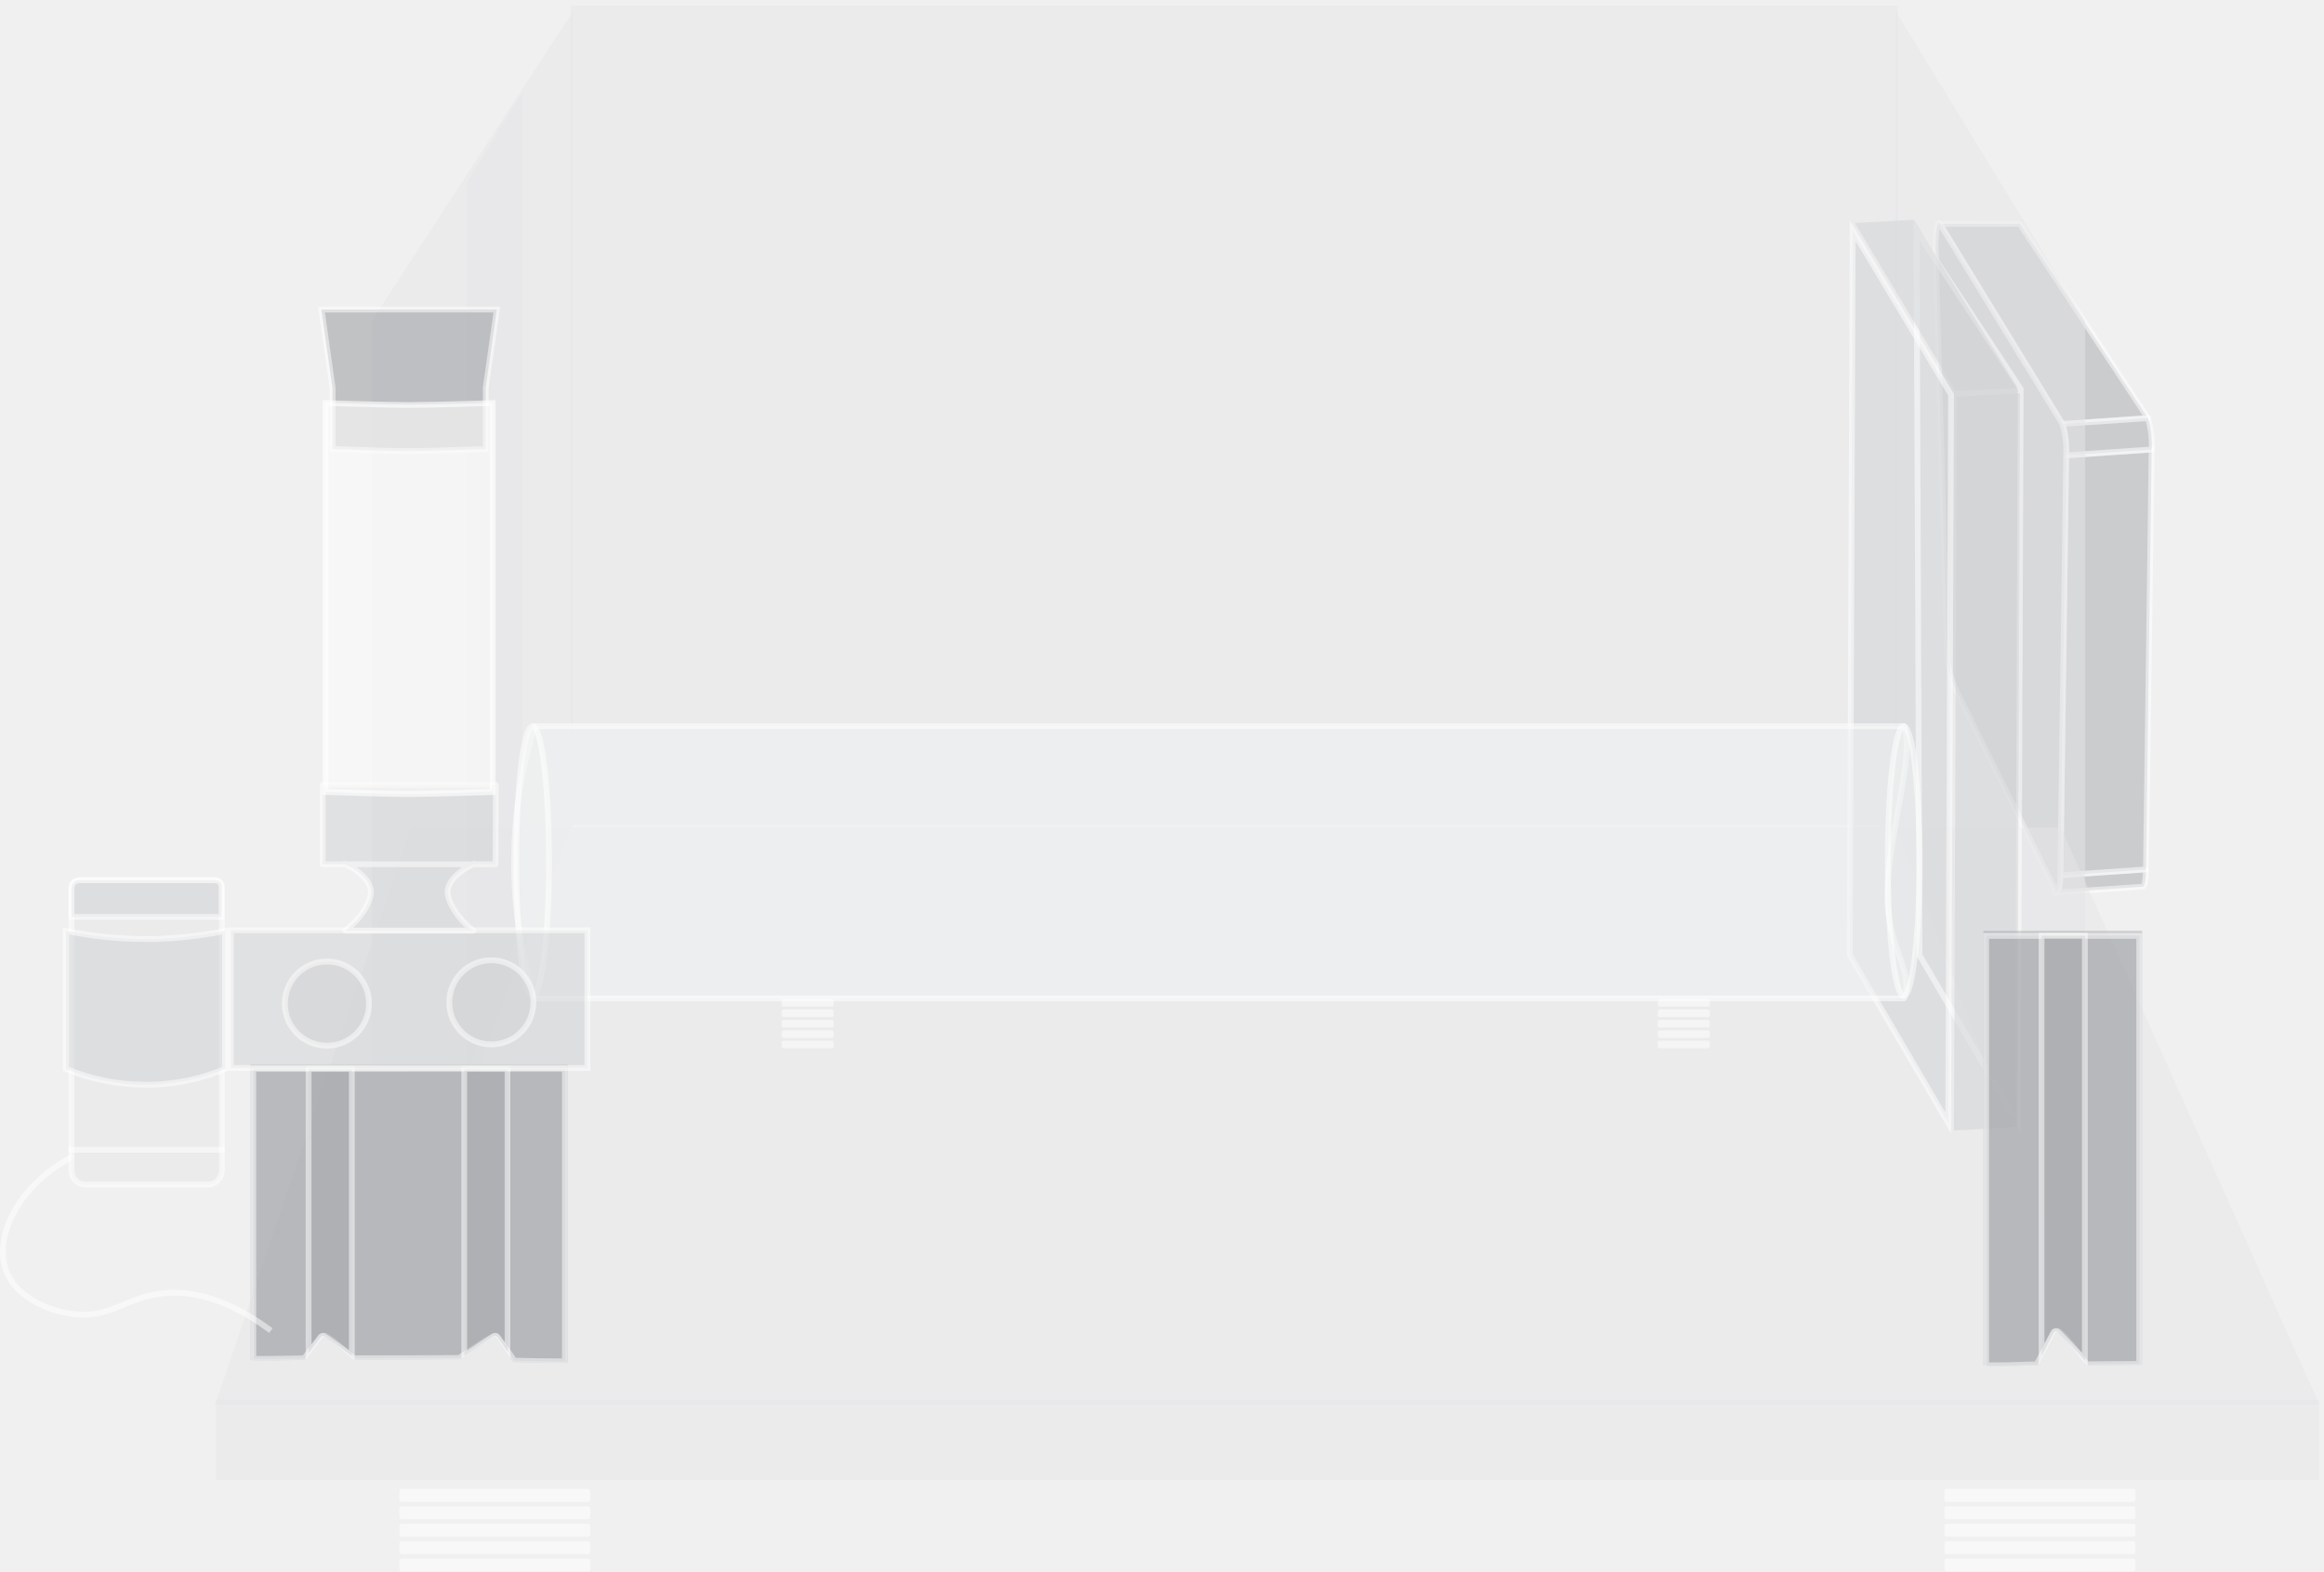
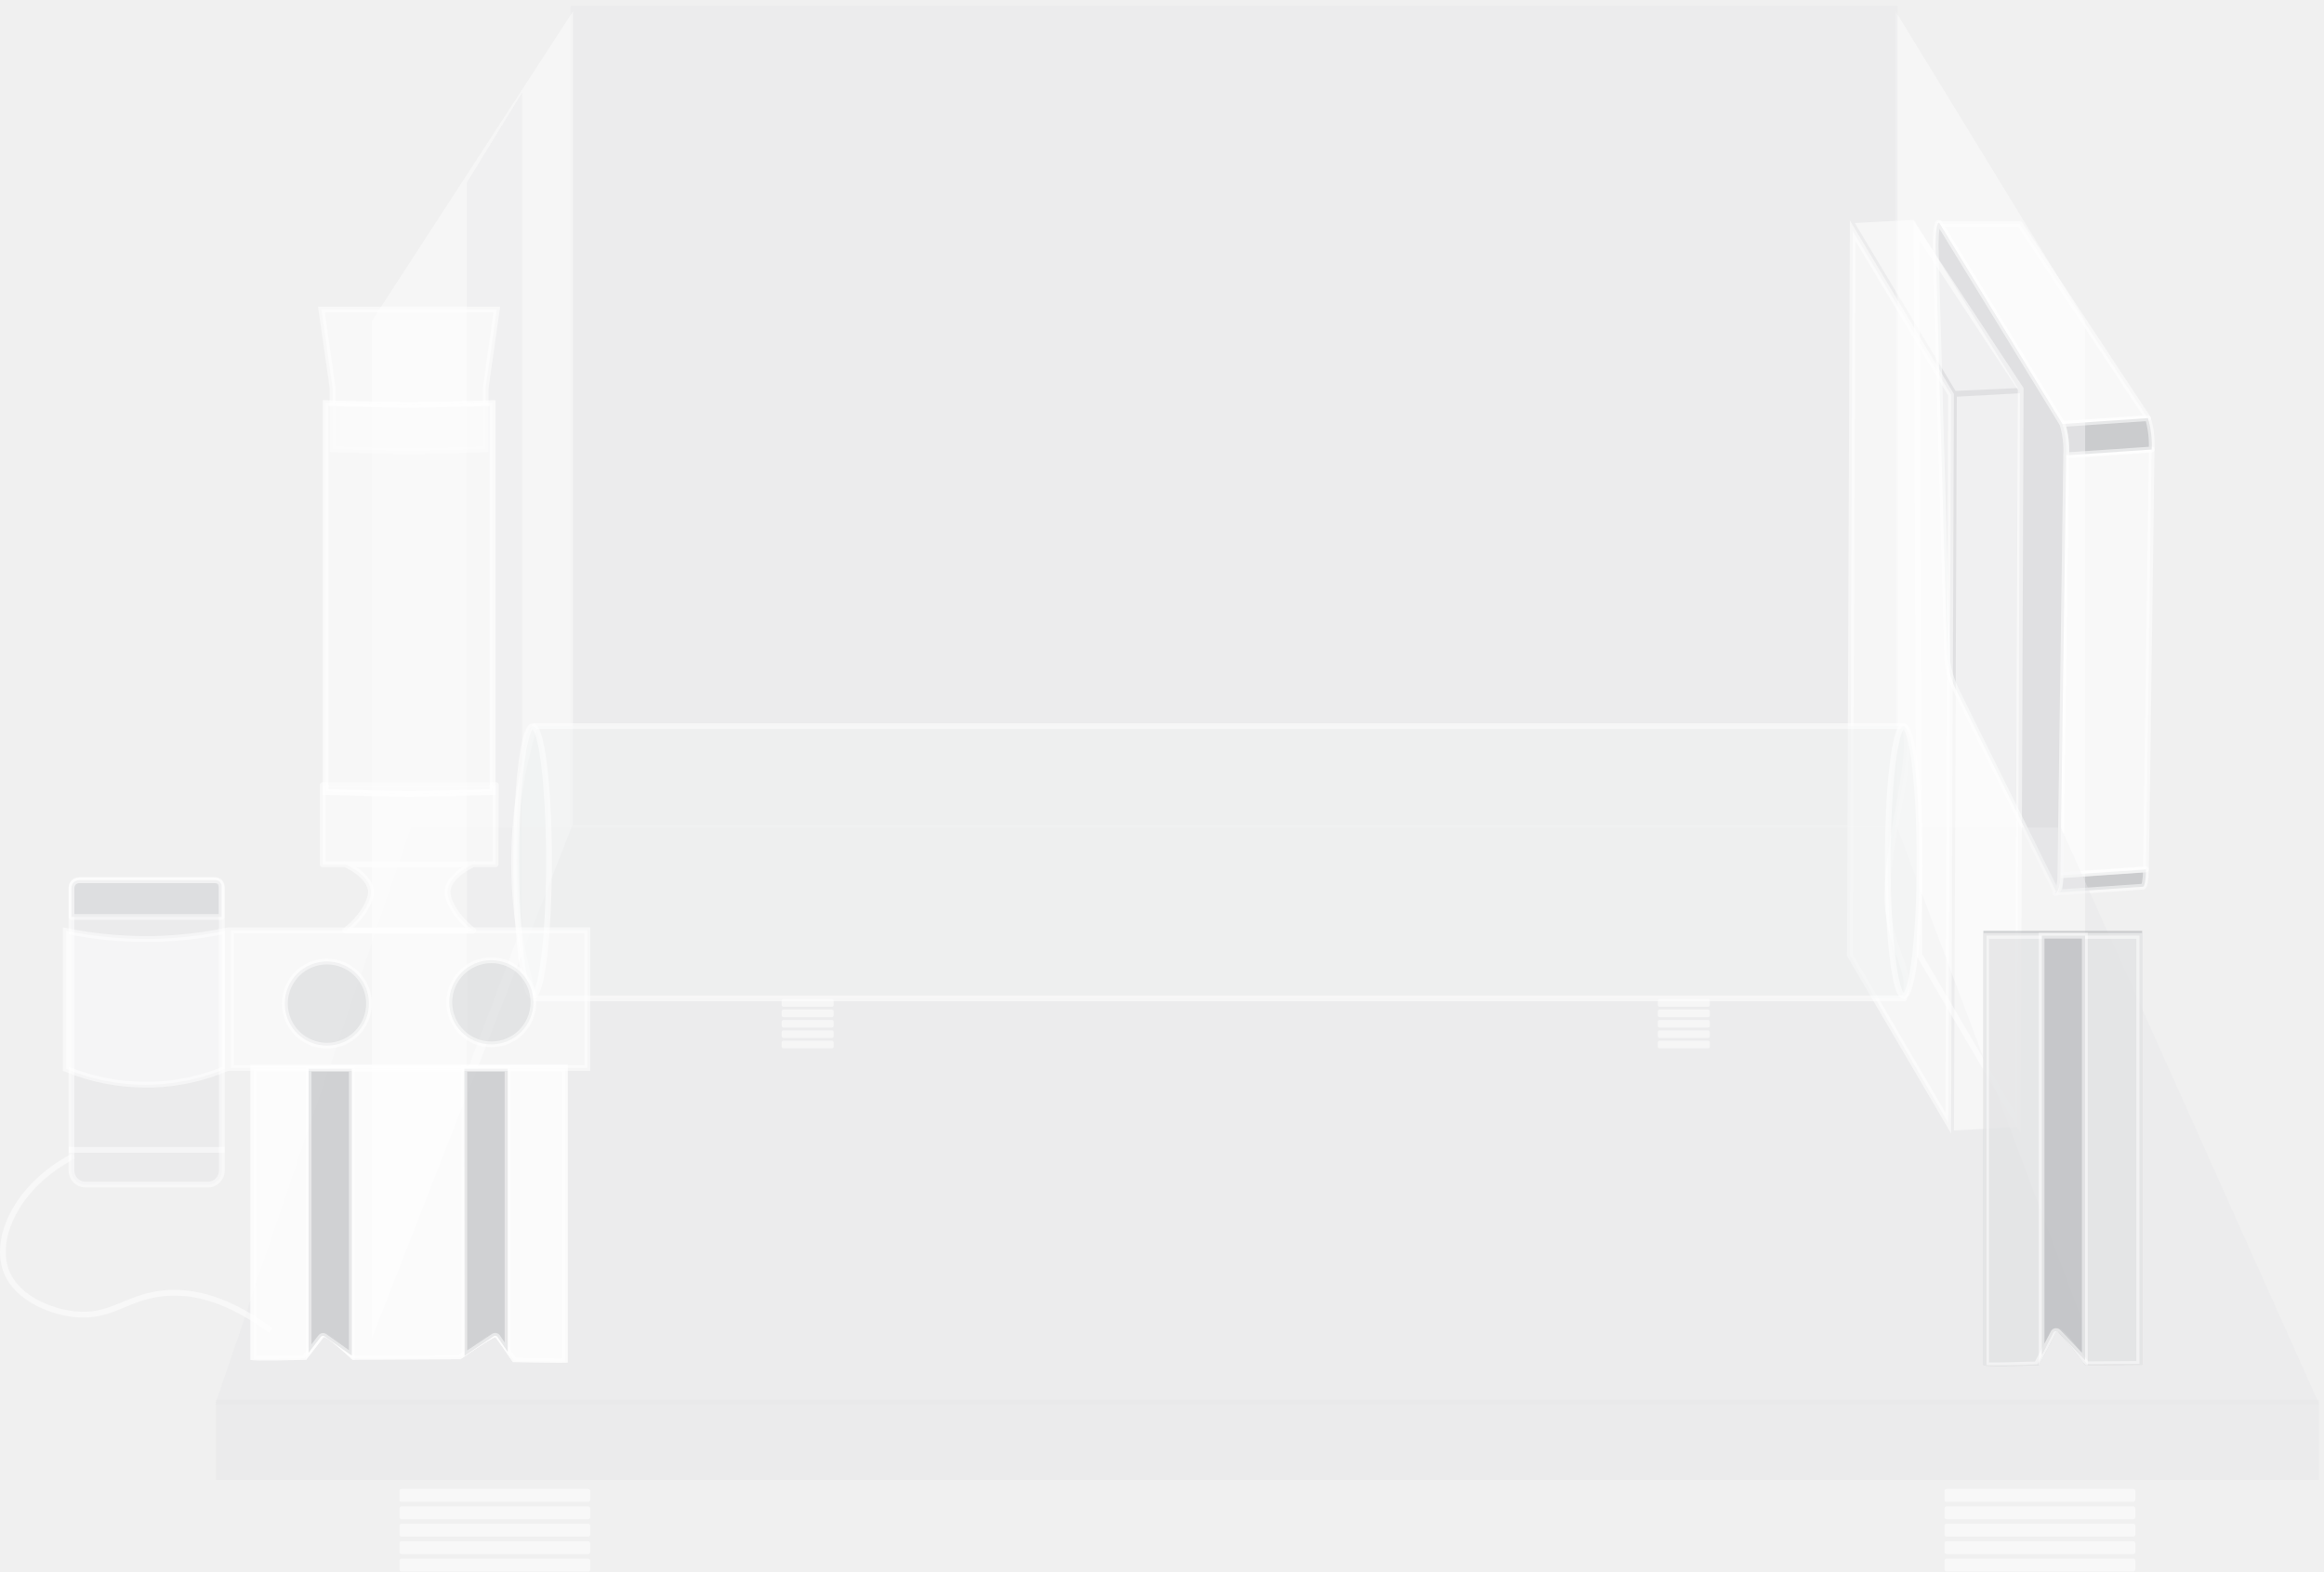
<svg xmlns="http://www.w3.org/2000/svg" id="box" viewBox="0 0 400.5 270.82">
  <defs>
    <clipPath id="clip-path" transform="translate(-199.5 -264.59)">
      <path d="M536.59,303l14.74-1c.07,0,.14.06.21.2l-14.73,1C536.74,303,536.66,303,536.59,303Z" fill="#a7a9ac" stroke="#fff" stroke-linecap="square" stroke-linejoin="round" />
    </clipPath>
    <clipPath id="clip-path-2" transform="translate(-199.5 -264.59)">
      <path d="M568.8,417.39l-14.74,1c.29,0,.5-1.19.53-3l14.73-1C569.3,416.2,569.08,417.37,568.8,417.39Z" fill="#a7a9ac" stroke="#fff" stroke-linecap="square" stroke-linejoin="round" />
    </clipPath>
    <clipPath id="clip-path-3" transform="translate(-199.5 -264.59)">
      <path d="M570.3,342.05l-14.73,1a16.07,16.07,0,0,0-.64-5.4l14.73-1A16,16,0,0,1,570.3,342.05Z" fill="#a7a9ac" stroke="#fff" stroke-linecap="square" stroke-linejoin="round" />
    </clipPath>
    <clipPath id="clip-path-4" transform="translate(-199.5 -264.59)">
      <path id="SVGID" d="M541.3,499.82V425h27.36v74.79l-9.8.07s-4.69-6.39-5-5.71l-3,5.71S541.46,500.21,541.3,499.82Z" fill="#a7a9ac" />
    </clipPath>
    <clipPath id="clip-path-5" transform="translate(-199.5 -264.59)">
      <path id="SVGID-2" d="M242.65,498.92V448h54.71v51.39c-.09.13-9.49-.08-9.49-.08s-2.87-4.24-3-4.27c-.45-.08-6,3.78-6,3.78l-8.81.05-9.8.05s-4.69-4.35-5-3.88l-3,3.88S242.81,499.19,242.65,498.92Z" fill="#a7a9ac" />
    </clipPath>
  </defs>
  <g id="feet">
    <path id="right" d="M567.15,535.41H534.94a.34.34,0,0,1-.34-.34v-1.54a.34.34,0,0,1,.34-.34h32.21a.34.34,0,0,1,.34.34v1.54A.34.34,0,0,1,567.15,535.41Zm.34-9.35v-1.54a.34.34,0,0,0-.34-.34H534.94a.34.34,0,0,0-.34.34v1.54a.34.34,0,0,0,.34.34h32.21A.34.34,0,0,0,567.49,526.06Zm0,3v-1.55a.34.34,0,0,0-.34-.34H534.94a.34.34,0,0,0-.34.34v1.55a.34.34,0,0,0,.34.33h32.21A.34.34,0,0,0,567.49,529.07Zm0,3v-1.54a.34.34,0,0,0-.34-.34H534.94a.34.34,0,0,0-.34.34v1.54a.34.34,0,0,0,.34.34h32.21A.34.34,0,0,0,567.49,532.07Zm0-9v-1.54a.34.34,0,0,0-.34-.34H534.94a.34.34,0,0,0-.34.34v1.54a.34.34,0,0,0,.34.34h32.21A.34.34,0,0,0,567.49,523.06Z" transform="translate(-199.5 -264.59)" fill="#fff" fill-opacity="0.5" />
    <path id="left" d="M300.89,535.41H268.68a.34.34,0,0,1-.34-.34v-1.54a.34.34,0,0,1,.34-.34h32.21a.34.34,0,0,1,.33.34v1.54A.34.34,0,0,1,300.89,535.41Zm.33-9.35v-1.54a.34.34,0,0,0-.33-.34H268.68a.34.34,0,0,0-.34.34v1.54a.34.34,0,0,0,.34.34h32.21A.34.34,0,0,0,301.22,526.06Zm0,3v-1.55a.34.34,0,0,0-.33-.34H268.68a.34.34,0,0,0-.34.34v1.55a.34.34,0,0,0,.34.33h32.21A.33.33,0,0,0,301.22,529.07Zm0,3v-1.54a.34.34,0,0,0-.33-.34H268.68a.34.34,0,0,0-.34.34v1.54a.34.34,0,0,0,.34.34h32.21A.34.34,0,0,0,301.22,532.07Zm0-9v-1.54a.34.34,0,0,0-.33-.34H268.68a.34.34,0,0,0-.34.34v1.54a.34.34,0,0,0,.34.34h32.21A.34.34,0,0,0,301.22,523.06Z" transform="translate(-199.5 -264.59)" fill="#fff" fill-opacity="0.5" />
  </g>
  <g id="pi">
    <path d="M568.8,417.39l-14.74,1c.29,0,.5-1.19.53-3l14.73-1C569.3,416.2,569.08,417.37,568.8,417.39Z" transform="translate(-199.5 -264.59)" fill="#a7a9ac" fill-opacity="0.5" stroke="#fff" stroke-linecap="square" stroke-linejoin="round" stroke-opacity="0.5" />
-     <polygon points="370.16 72.06 355.43 73.08 334.31 38.6 348.05 38.58 370.16 72.06" fill="#a7a9ac" fill-opacity="0.5" stroke="#fff" stroke-linecap="square" stroke-linejoin="round" stroke-opacity="0.5" />
-     <polygon points="369.82 149.83 355.09 150.85 356.07 78.48 370.8 77.46 369.82 149.83" fill="#a7a9ac" fill-opacity="0.5" stroke="#fff" stroke-linecap="square" stroke-linejoin="round" stroke-opacity="0.5" />
+     <polygon points="370.16 72.06 355.43 73.08 334.31 38.6 348.05 38.58 370.16 72.06" fill="#fff" fill-opacity="0.5" stroke="#fff" stroke-linecap="square" stroke-linejoin="round" stroke-opacity="0.5" />
+     <polygon points="369.82 149.83 355.09 150.85 356.07 78.48 370.8 77.46 369.82 149.83" fill="#fff" fill-opacity="0.5" stroke="#fff" stroke-linecap="square" stroke-linejoin="round" stroke-opacity="0.5" />
    <path d="M570.3,342.05l-14.73,1a16.07,16.07,0,0,0-.64-5.4l14.73-1A16,16,0,0,1,570.3,342.05Z" transform="translate(-199.5 -264.59)" fill="#a7a9ac" fill-opacity="0.5" stroke="#fff" stroke-linecap="square" stroke-linejoin="round" stroke-opacity="0.5" />
    <path d="M533.81 303.18 554.93 337.66A16.07 16.07 0 0 1 555.57 343.06L554.57 415.43C554.57 418.66 553.21 418.93 553.82 418.19L536.7 383.71A16.29 16.29 0 0 1 535.07 378.32L533.07 306.95C533.1 303.73 533.43 302.46 533.81 303.18Z" transform="translate(-199.5 -264.59)" fill="#a7a9ac" fill-opacity="0.5" stroke="#fff" stroke-linecap="square" stroke-linejoin="round" stroke-opacity="0.5" />
  </g>
  <g id="walls">
-     <polygon points="37.06 242.1 70.86 142.61 355.15 142.61 399.73 242.1 37.06 242.1" fill="#e6e7e8" fill-opacity="0.5" />
+     <polygon points="37.06 242.1 70.86 142.61 355.15 142.61 399.73 242.1 37.06 242.1" fill="#e6e7e8" fill-opacity="0.4" />
    <rect x="37.22" y="241.24" width="362.42" height="13.79" fill="#e6e7e8" fill-opacity="0.5" />
-     <polygon id="right-2" points="326.68 1.96 359.34 55.34 359.34 229.02 326.68 141.94 326.68 1.96" fill="#e6e7e8" fill-opacity="0.5" stroke="#fff" stroke-linecap="square" stroke-linejoin="round" stroke-opacity="0" />
-     <rect id="back" x="98.36" y="1" width="228.65" height="141.11" fill="#e6e7e8" fill-opacity="0.5" stroke="#fff" stroke-opacity="0" />
-     <polygon id="left-2" points="98.74 1.96 64.08 55.32 64.08 230.71 98.74 141.94 98.74 1.96" fill="#e6e7e8" fill-opacity="0.5" stroke="#fff" stroke-linecap="square" stroke-linejoin="round" stroke-opacity="0" />
-     <polygon id="port_shadow" points="89.98 15.95 89.98 159.38 80.47 184.62 80.47 31.45 89.98 15.95" fill="#e6e7e8" fill-opacity="0.5" stroke="#fff" stroke-linecap="square" stroke-linejoin="round" stroke-opacity="0" />
+     <polygon id="right" points="326.68 1.96 359.34 55.34 359.34 229.02 326.68 141.94 326.68 1.96" fill="#fff" fill-opacity="0.4" stroke="#fff" stroke-linecap="square" stroke-linejoin="round" stroke-opacity="0" />
+     <rect id="back" x="98.36" y="1" width="228.65" height="141.11" fill="#e6e7e8" fill-opacity="0.4" stroke="#fff" stroke-opacity="0" />
+     <polygon id="left" points="98.74 1.96 64.08 55.32 64.08 230.71 98.74 141.94 98.74 1.96" fill="#fff" fill-opacity="0.4" stroke="#fff" stroke-linecap="square" stroke-linejoin="round" stroke-opacity="0" />
+     <polygon id="port_shadow" points="89.98 15.95 89.98 159.38 80.47 184.62 80.47 31.45 89.98 15.95" fill="#e6e7e8" fill-opacity="0.4" stroke="#fff" stroke-linecap="square" stroke-linejoin="round" stroke-opacity="0" />
  </g>
  <g id="display">
-     <polygon points="318.79 164.6 319.28 39.77 336.23 68.02 335.74 193.51 318.79 164.6" fill="#d1d3d4" fill-opacity="0.5" stroke="#fff" stroke-opacity="0.5" />
+     <polygon points="318.79 164.6 319.28 39.77 336.23 68.02 335.74 193.51 318.79 164.6" fill="#fff" fill-opacity="0.5" stroke="#fff" stroke-opacity="0.5" />
    <polygon points="330.79 163.6 330.28 39.77 348.23 67.02 347.74 193.51 330.79 164.6" fill="#d1d3d4" fill-opacity="0" stroke="#fff" stroke-opacity="0.5" />
-     <polygon points="319.64 38.43 329.82 37.88 347.74 66.87 337 67.37 319.64 38.43" fill="#d1d3d4" fill-opacity="0.5" />
-     <polygon points="337.22 68.36 348.11 67.77 347.62 194.22 336.73 194.81 337.22 68.36" fill="#d1d3d4" fill-opacity="0.5" />
+     <polygon points="319.64 38.43 329.82 37.88 347.74 66.87 337 67.37 319.64 38.43" fill="#fff" fill-opacity="0.5" />
+     <polygon points="337.22 68.36 348.11 67.77 347.62 194.22 336.73 194.81 337.22 68.36" fill="#fff" fill-opacity="0.5" />
  </g>
  <g id="tube">
    <g id="screws">
      <rect x="285.69" y="179.34" width="8.97" height="1.32" rx="0.31" fill="#fff" fill-opacity="0.5" />
      <rect x="285.69" y="173.97" width="8.97" height="1.32" rx="0.31" fill="#fff" fill-opacity="0.5" />
      <rect x="285.69" y="175.76" width="8.97" height="1.32" rx="0.31" fill="#fff" fill-opacity="0.5" />
      <rect x="285.69" y="177.55" width="8.97" height="1.32" rx="0.31" fill="#fff" fill-opacity="0.5" />
      <rect x="285.69" y="172.17" width="8.97" height="1.32" rx="0.31" fill="#fff" fill-opacity="0.5" />
      <rect x="134.7" y="179.34" width="8.97" height="1.32" rx="0.31" fill="#fff" fill-opacity="0.5" />
      <rect x="134.7" y="173.97" width="8.97" height="1.32" rx="0.31" fill="#fff" fill-opacity="0.5" />
      <rect x="134.7" y="175.76" width="8.97" height="1.32" rx="0.31" fill="#fff" fill-opacity="0.5" />
      <rect x="134.7" y="177.55" width="8.97" height="1.32" rx="0.31" fill="#fff" fill-opacity="0.5" />
      <rect x="134.7" y="172.17" width="8.97" height="1.32" rx="0.31" fill="#fff" fill-opacity="0.5" />
    </g>
    <path id="cylinder" d="M291.64,389.73h236c1.88,5.28-2.71,18.16-2.87,28.83-.14,9.63,4.67,13,2.87,18.08h-236a79.44,79.44,0,0,1,0-46.91Z" transform="translate(-199.5 -264.59)" fill="#f1f2f2" fill-opacity="0.5" stroke="#fff" stroke-linecap="square" stroke-linejoin="round" stroke-opacity="0.5" />
    <ellipse id="right_end" cx="328.06" cy="148.39" rx="2.74" ry="23.24" fill="#f1f2f2" fill-opacity="0.5" stroke="#fff" stroke-linecap="square" stroke-linejoin="round" stroke-opacity="0.5" />
    <ellipse id="left_end" cx="91.79" cy="148.39" rx="2.82" ry="23.24" fill="#f1f2f2" fill-opacity="0.5" stroke="#fff" stroke-linecap="square" stroke-linejoin="round" stroke-opacity="0.5" />
  </g>
  <g id="slides">
    <g id="right-3">
      <path id="SVGID-3" d="M541.3,499.82V425h27.36v74.79l-9.8.07s-4.69-6.39-5-5.71l-3,5.71S541.46,500.21,541.3,499.82Z" transform="translate(-199.5 -264.59)" fill="#a7a9ac" fill-opacity="0.5" />
      <g clip-path="url(#clip-path-4)">
        <g id="girder">
-           <path d="M543.84,499.87c-1.17,0-1.75,0-2-.06v-74h26.36v73.8l-9,.06c-4.24-5.76-5-5.76-5.2-5.76a.68.68,0,0,0-.53.33l-2.86,5.45C549.53,499.75,546.2,499.87,543.84,499.87Z" transform="translate(-199.5 -264.59)" fill="#a7a9ac" fill-opacity="0.5" />
+           <path d="M543.84,499.87c-1.17,0-1.75,0-2-.06v-74h26.36v73.8l-9,.06c-4.24-5.76-5-5.76-5.2-5.76a.68.68,0,0,0-.53.33l-2.86,5.45C549.53,499.75,546.2,499.87,543.84,499.87Z" transform="translate(-199.5 -264.59)" fill="#fff" fill-opacity="0.5" />
          <path d="M567.66,426.33v72.8l-8.3.06c-4.25-5.76-5-5.76-5.45-5.76a1.09,1.09,0,0,0-1,.6c-.49,1-2.08,4-2.72,5.19-1.24,0-4.21.15-6.37.15-.72,0-1.21,0-1.54,0v-73h25.36m1-1H541.3V500.2a8.31,8.31,0,0,0,2.54.17c2.83,0,7-.17,7-.17l3-5.71a.1.1,0,0,1,.09-.06c.72,0,5,5.77,5,5.77l9.8-.08V425.33Z" transform="translate(-199.5 -264.59)" fill="#fff" fill-opacity="0.5" />
        </g>
        <g id="left_groove">
          <path d="M554.18,494.14a.48.48,0,0,0-.36-.15h-.07a.48.48,0,0,0-.37.26l-2,3.91V425.83h7.45V499Z" transform="translate(-199.5 -264.59)" fill="#a7a9ac" fill-opacity="0.5" />
          <path d="M558.28,426.33V497.7l-3.74-3.91a1,1,0,0,0-.72-.3h-.14a1,1,0,0,0-.75.53l-1.1,2.11v-69.8h6.45m1-1h-8.45V500.2l3-5.71,5.46,5.71V425.33Z" transform="translate(-199.5 -264.59)" fill="#fff" fill-opacity="0.5" />
        </g>
      </g>
    </g>
    <g id="left-3">
-       <path id="SVGID-4" d="M242.65,498.92V448h54.71v51.39c-.09.13-9.49-.08-9.49-.08s-2.87-4.24-3-4.27c-.45-.08-6,3.78-6,3.78l-8.81.05-9.8.05s-4.69-4.35-5-3.88l-3,3.88S242.81,499.19,242.65,498.92Z" transform="translate(-199.5 -264.59)" fill="#a7a9ac" fill-opacity="0.5" />
+       <path id="SVGID-4" d="M242.65,498.92V448h54.71v51.39c-.09.13-9.49-.08-9.49-.08s-2.87-4.24-3-4.27c-.45-.08-6,3.78-6,3.78l-8.81.05-9.8.05s-4.69-4.35-5-3.88l-3,3.88S242.81,499.19,242.65,498.92Z" transform="translate(-199.5 -264.59)" fill="#fff" fill-opacity="0.5" />
      <g clip-path="url(#clip-path-5)">
        <g id="girder-2">
-           <path d="M295.94,499.19c-2.29,0-6.69-.09-7.8-.11-2.85-4.22-3-4.24-3.22-4.28h0c-.29,0-1,.16-6.22,3.77l-8.66.06-9.6.05c-2-1.82-4.4-3.92-5.14-3.92a.75.75,0,0,0-.49.23c-.53.7-2.32,3-2.84,3.69-.92,0-4.34.11-6.74.11-1.14,0-1.73,0-2,0v-50h53.71v50.42Z" transform="translate(-199.5 -264.59)" fill="#a7a9ac" fill-opacity="0.5" />
+           <path d="M295.94,499.19c-2.29,0-6.69-.09-7.8-.11-2.85-4.22-3-4.24-3.22-4.28h0c-.29,0-1,.16-6.22,3.77l-8.66.06-9.6.05c-2-1.82-4.4-3.92-5.14-3.92a.75.75,0,0,0-.49.23c-.53.7-2.32,3-2.84,3.69-.92,0-4.34.11-6.74.11-1.14,0-1.73,0-2,0v-50h53.71v50.42Z" transform="translate(-199.5 -264.59)" fill="#fff" fill-opacity="0.5" />
          <path d="M270,449.26h26.35v49.43h-.42c-2.13,0-6.11-.08-7.53-.11-2.83-4.18-2.92-4.19-3.41-4.27l-.18,0h0c-.32,0-.88,0-6.31,3.79l-8.5.05-9.4,0c-4.26-3.91-5-3.91-5.34-3.91a1.09,1.09,0,0,0-.89.43l-2.69,3.5c-1.17,0-4.27.1-6.49.1h-1.54v-49H270m0-1H242.65v50.92a12.21,12.21,0,0,0,2.54.11c2.83,0,7-.11,7-.11s2.36-3.06,3-3.89a.12.12,0,0,1,.09,0c.72,0,4.95,3.92,4.95,3.92l9.8-.05,8.81-.06s5.45-3.78,6-3.78h0c.17,0,3,4.28,3,4.28s5.42.12,8.07.12a8,8,0,0,0,1.42-.05V448.26H270Z" transform="translate(-199.5 -264.59)" fill="#fff" fill-opacity="0.5" />
        </g>
        <g id="right_groove">
          <path d="M279.52,448.76H287v48.79L285.25,495a.52.52,0,0,0-.42-.22.46.46,0,0,0-.27.09l-5,3.36Z" transform="translate(-199.5 -264.59)" fill="#a7a9ac" fill-opacity="0.5" />
          <path d="M286.47,449.26v46.67l-.81-1.2a1,1,0,0,0-1.38-.27L280,497.31V449.26h6.45m1-1H279v50.92l5.81-3.89,2.64,3.89V448.26Z" transform="translate(-199.5 -264.59)" fill="#fff" fill-opacity="0.5" />
        </g>
        <g id="left_groove-2">
          <path d="M255.46,494.89a.46.46,0,0,0-.29-.1.51.51,0,0,0-.4.2l-2.09,2.72V448.76h7.45v49.45Z" transform="translate(-199.5 -264.59)" fill="#a7a9ac" fill-opacity="0.5" />
          <path d="M259.63,449.26v48l-3.88-2.76a1,1,0,0,0-.58-.19,1,1,0,0,0-.79.39l-1.2,1.56v-47h6.45m1-1h-8.45v50.92l3-3.89,5.46,3.89V448.26Z" transform="translate(-199.5 -264.59)" fill="#fff" fill-opacity="0.5" />
        </g>
      </g>
    </g>
    <g id="cap">
-       <rect x="39.79" y="160.31" width="61.44" height="23.73" fill="#d1d3d4" fill-opacity="0.5" />
+       <rect x="39.79" y="160.31" width="61.44" height="23.73" fill="#fff" fill-opacity="0.5" />
      <path d="M300.22,425.4v22.73H239.79V425.4h60.43m1-1H238.79v24.73h62.43V424.4Z" transform="translate(-199.5 -264.59)" fill="#fff" fill-opacity="0.5" />
    </g>
    <g id="coins">
      <path d="M255.84,444.78a7.25,7.25,0,1,1,7.24-7.25A7.25,7.25,0,0,1,255.84,444.78Zm28.33-.22a7.25,7.25,0,1,1,7.25-7.24A7.25,7.25,0,0,1,284.17,444.56Z" transform="translate(-199.5 -264.59)" fill="#d1d3d4" fill-opacity="0.5" />
      <path d="M284.17,430.57a6.75,6.75,0,1,1-6.74,6.75,6.76,6.76,0,0,1,6.74-6.75m-28.33.22a6.75,6.75,0,1,1-6.74,6.74,6.75,6.75,0,0,1,6.74-6.74m28.33-1.22a7.75,7.75,0,1,0,7.75,7.75,7.75,7.75,0,0,0-7.75-7.75Zm-28.33.22a7.75,7.75,0,1,0,7.74,7.74,7.74,7.74,0,0,0-7.74-7.74Z" transform="translate(-199.5 -264.59)" fill="#fff" fill-opacity="0.5" />
    </g>
  </g>
  <g id="solenoid">
    <path id="tube-2" d="M211.82,464c-9.56,5.14-13.57,14.2-11.12,19.94,1.88,4.4,7.46,6.67,11.62,7.12,6.23.67,8.8-2.81,15-3.56,4.3-.52,10.45.26,18.45,6.09" transform="translate(-199.5 -264.59)" fill="none" fill-opacity="0.5" stroke="#fff" stroke-linecap="square" stroke-linejoin="round" stroke-opacity="0.5" />
    <path id="body" d="M13.73,151.69H36.84a1.39,1.39,0,0,1,1.39,1.39v48.65a2.41,2.41,0,0,1-2.41,2.41H14.73a2.41,2.41,0,0,1-2.41-2.41V153.1A1.4,1.4,0,0,1,13.73,151.69Z" fill="#e6e7e8" fill-opacity="0.5" stroke="#fff" stroke-linecap="square" stroke-linejoin="round" stroke-opacity="0.5" />
    <g id="holder">
-       <path d="M224.59,451.52a35.79,35.79,0,0,1-13.71-2.73V425a67.91,67.91,0,0,0,13.7,1.4h1.26A68.6,68.6,0,0,0,238.29,425v23.78a35.83,35.83,0,0,1-12.47,2.71Z" transform="translate(-199.5 -264.59)" fill="#d1d3d4" fill-opacity="0.5" />
+       <path d="M224.59,451.52a35.79,35.79,0,0,1-13.71-2.73V425a67.91,67.91,0,0,0,13.7,1.4h1.26A68.6,68.6,0,0,0,238.29,425v23.78a35.83,35.83,0,0,1-12.47,2.71Z" transform="translate(-199.5 -264.59)" fill="#fff" fill-opacity="0.5" />
      <path d="M211.38,425.62a68.23,68.23,0,0,0,13.21,1.29h1.26a69.44,69.44,0,0,0,11.94-1.28v22.84a35.58,35.58,0,0,1-12,2.54l-1.21,0a35.29,35.29,0,0,1-13.21-2.56V425.62m27.41-1.22a68.63,68.63,0,0,1-13,1.5h-1.24a68.09,68.09,0,0,1-14.21-1.51v24.73A36.69,36.69,0,0,0,224.59,452l1.24,0a36.45,36.45,0,0,0,13-2.86V424.4Z" transform="translate(-199.5 -264.59)" fill="#fff" fill-opacity="0.5" />
    </g>
    <path id="cap-2" d="M13.6,151.69H37.19a1,1,0,0,1,1,1v5.33a0,0,0,0,1,0,0H12.32a0,0,0,0,1,0,0V153A1.28,1.28,0,0,1,13.6,151.69Z" fill="#d1d3d4" fill-opacity="0.5" stroke="#fff" stroke-linecap="square" stroke-linejoin="round" stroke-opacity="0.5" />
    <line id="groove" x1="12.32" y1="198.15" x2="38.23" y2="198.15" fill="#e6e7e8" fill-opacity="0.5" stroke="#fff" stroke-linecap="square" stroke-linejoin="round" stroke-opacity="0.5" />
  </g>
  <g id="water">
-     <path id="stand" d="M281.06,413.53s-5.25,2.25-4.31,5.62,4.31,5.81,4.31,5.81H259s3.38-2.44,4.31-5.81-4.31-5.62-4.31-5.62m25.95-13.66H255.11v13.66H284.9Z" transform="translate(-199.5 -264.59)" fill="#d1d3d4" fill-opacity="0.5" stroke="#fff" stroke-linecap="square" stroke-linejoin="round" stroke-opacity="0.5" />
+     <path id="stand" d="M281.06,413.53s-5.25,2.25-4.31,5.62,4.31,5.81,4.31,5.81H259s3.38-2.44,4.31-5.81-4.31-5.62-4.31-5.62m25.95-13.66H255.11v13.66H284.9Z" transform="translate(-199.5 -264.59)" fill="#fff" fill-opacity="0.5" stroke="#fff" stroke-linecap="square" stroke-linejoin="round" stroke-opacity="0.5" />
    <g id="stopper">
-       <path d="M270,342.32c-3,0-11.13-.28-13.2-.36V331.49l-1.92-13.55h30.23l-1.91,13.48V342C281.13,342,273,342.32,270,342.32Z" transform="translate(-199.5 -264.59)" fill="#939598" fill-opacity="0.5" />
+       <path d="M270,342.32c-3,0-11.13-.28-13.2-.36V331.49l-1.92-13.55h30.23l-1.91,13.48V342C281.13,342,273,342.32,270,342.32Z" transform="translate(-199.5 -264.59)" fill="#fff" fill-opacity="0.5" />
      <path d="M284.54,318.44l-1.83,12.91a.61.61,0,0,0,0,.14v10c-2.63.09-9.94.34-12.69.34s-10.07-.25-12.7-.34v-10a.61.61,0,0,0,0-.14l-1.83-12.91h29.07m1.16-1H254.31l2,14.05v11s10.27.37,13.7.37,13.69-.37,13.69-.37v-11l2-14.05Z" transform="translate(-199.5 -264.59)" fill="#fff" fill-opacity="0.5" />
    </g>
    <g id="glass" opacity="0.5">
      <path d="M270,401.41c-3.26,0-12.22-.3-14.4-.37V334c2.24.07,11.17.33,14.4.33s12.15-.26,14.39-.33v67C282.22,401.11,273.26,401.41,270,401.41Z" transform="translate(-199.5 -264.59)" fill="#e6e7e8" fill-opacity="0.5" />
      <path d="M256.11,334.55c2.86.09,10.87.32,13.9.32s11-.23,13.89-.32v66c-2.79.1-10.85.35-13.89.35s-11.11-.25-13.9-.35v-66m28.79-1s-11.17.35-14.89.35-14.9-.35-14.9-.35v68s11.15.38,14.9.38,14.89-.38,14.89-.38v-68Z" transform="translate(-199.5 -264.59)" fill="#fff" fill-opacity="0.5" />
    </g>
    <g id="glass-2">
      <path d="M270,401.41c-3.26,0-12.22-.3-14.4-.37V334c2.24.07,11.17.33,14.4.33s12.15-.26,14.39-.33v67C282.22,401.11,273.26,401.41,270,401.41Z" transform="translate(-199.5 -264.59)" fill="#fff" fill-opacity="0.5" />
      <path d="M256.11,334.55c2.86.09,10.87.32,13.9.32s11-.23,13.89-.32v66c-2.79.1-10.85.35-13.89.35s-11.11-.25-13.9-.35v-66m28.79-1s-11.17.35-14.89.35-14.9-.35-14.9-.35v68s11.15.38,14.9.38,14.89-.38,14.89-.38v-68Z" transform="translate(-199.5 -264.59)" fill="#fff" fill-opacity="0.5" />
    </g>
  </g>
</svg>
